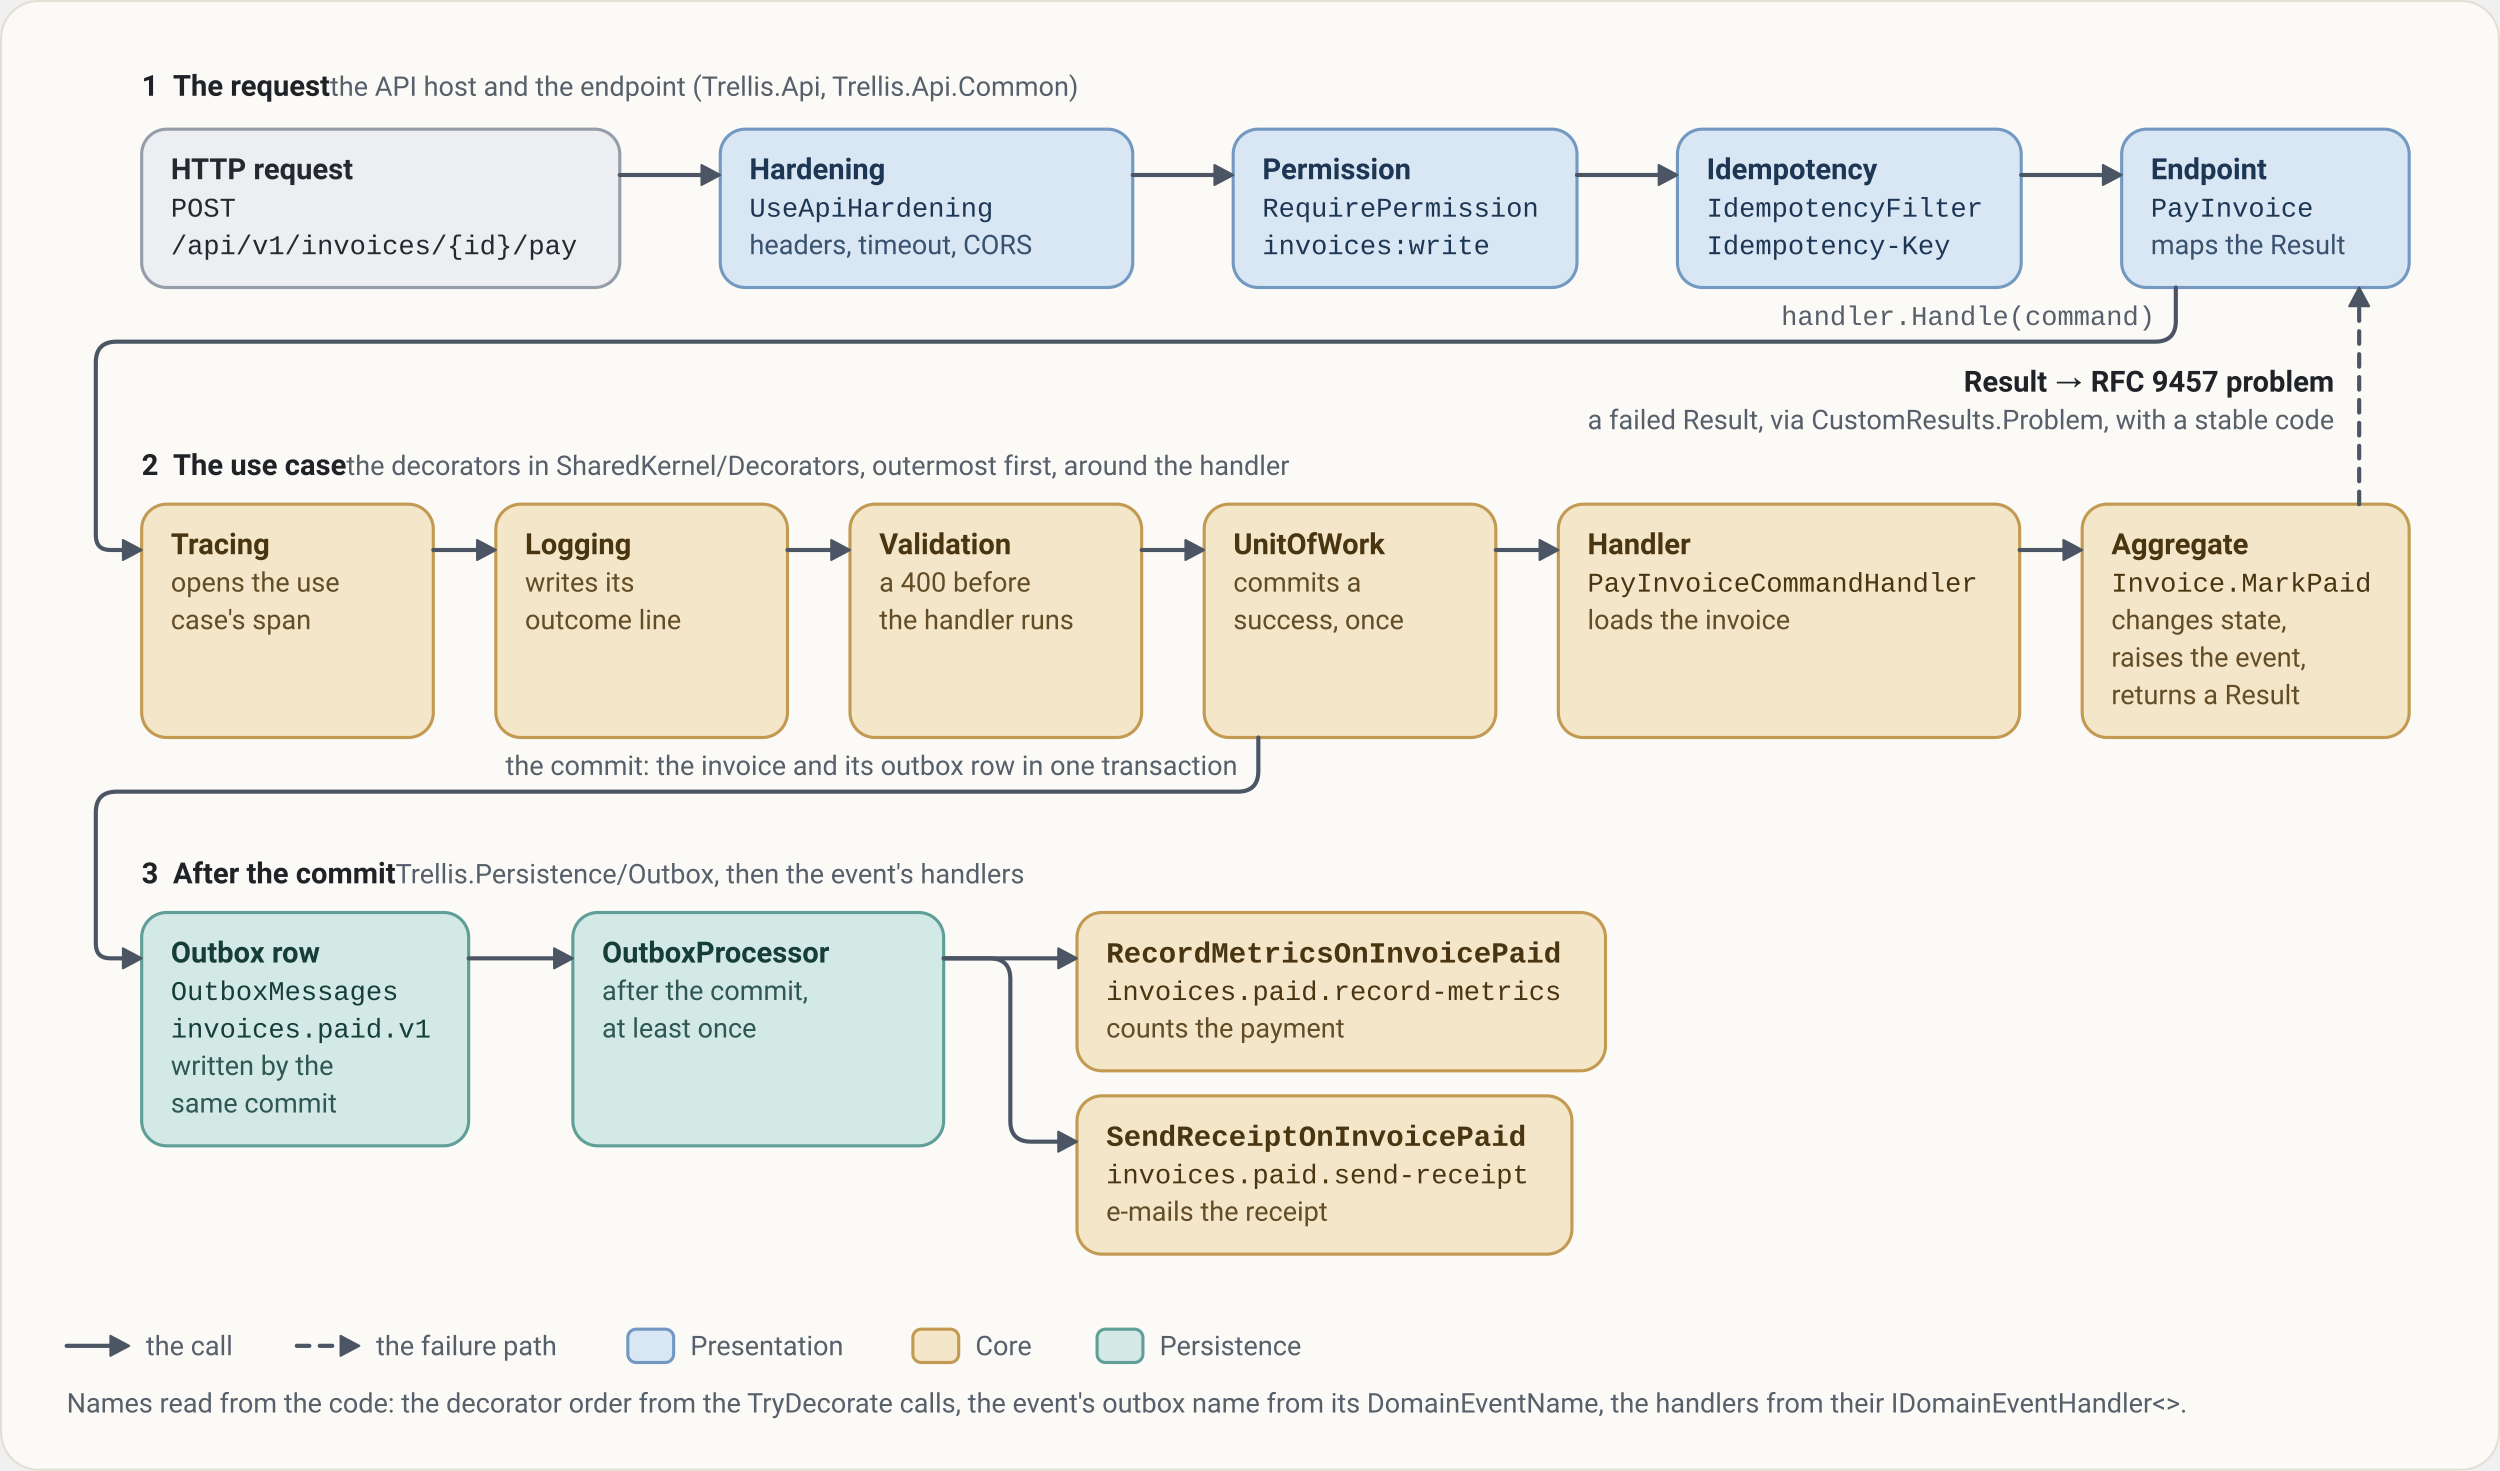
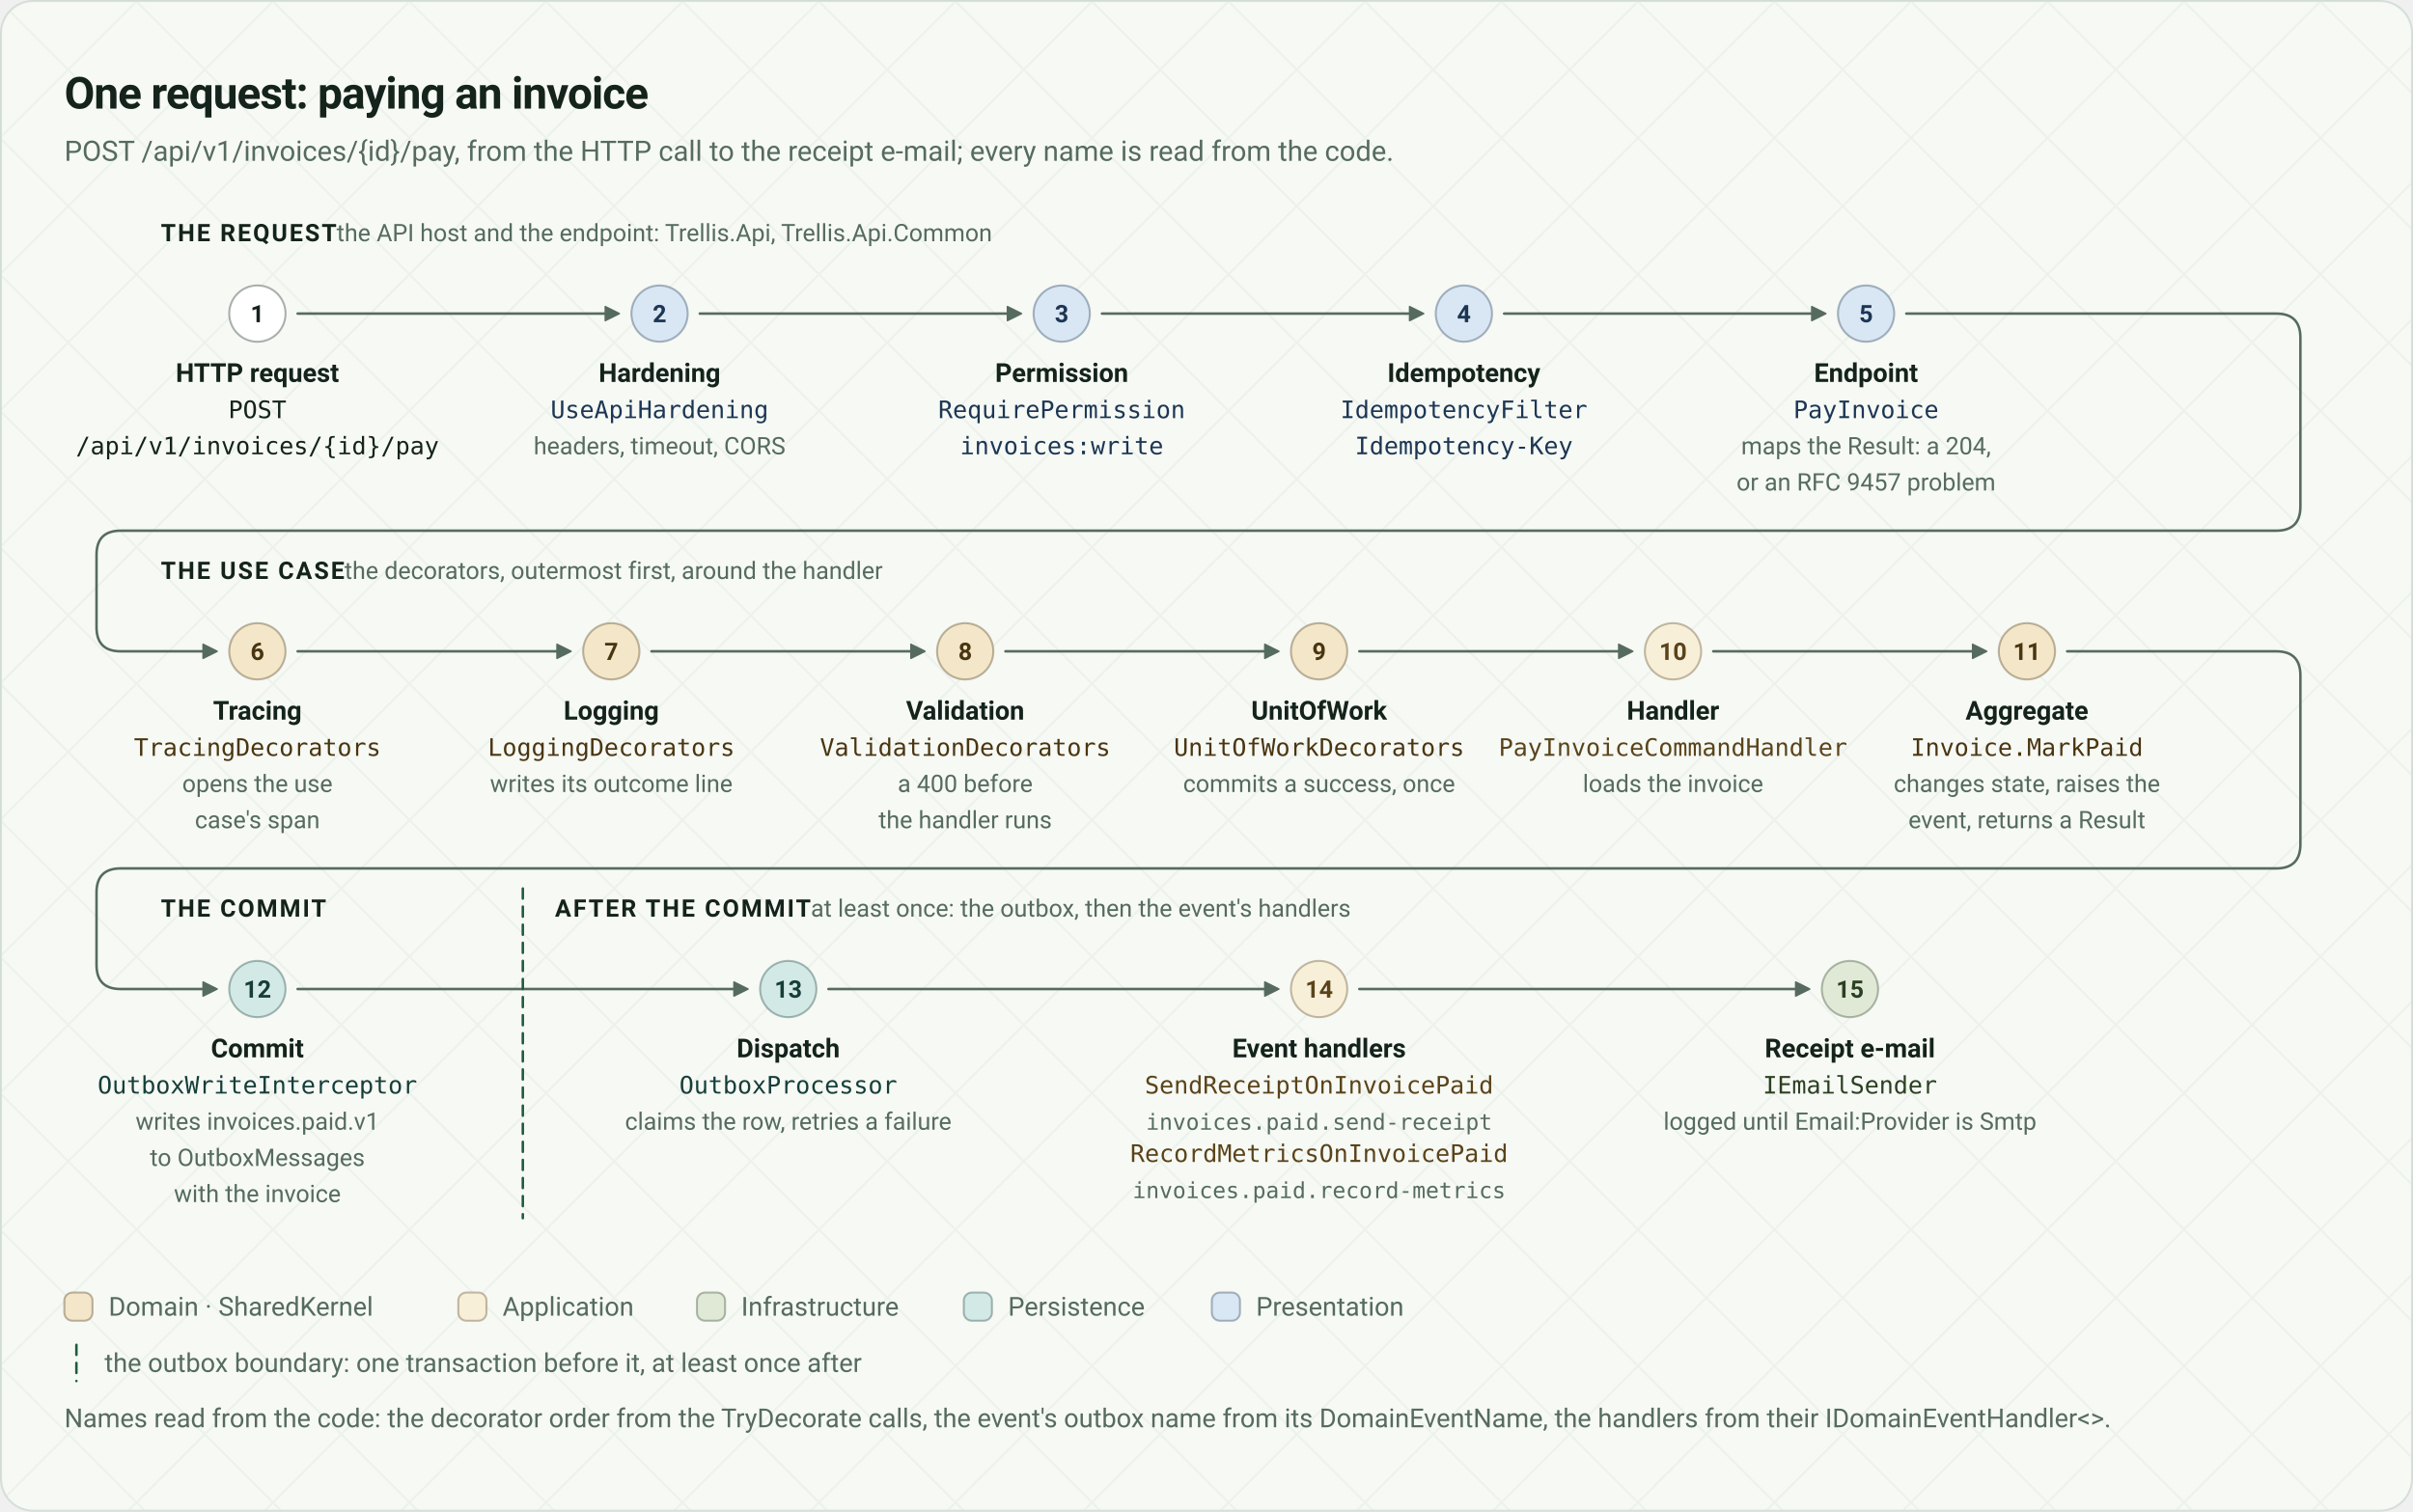
- <svg xmlns="http://www.w3.org/2000/svg" width="1200" height="706" viewBox="0 0 1200 706" role="img" aria-labelledby="title desc">
+ <svg xmlns="http://www.w3.org/2000/svg" width="1200" height="752" viewBox="0 0 1200 752" role="img" aria-labelledby="title desc">
  <style>
-     .m13 { font-family: ui-monospace, SFMono-Regular, "SF Mono", Menlo, Consolas, "Liberation Mono", monospace; font-size: 13px; font-weight: 400 }
-     .m14w600 { font-family: ui-monospace, SFMono-Regular, "SF Mono", Menlo, Consolas, "Liberation Mono", monospace; font-size: 14px; font-weight: 600 }
+     .m11 { font-family: ui-monospace, SFMono-Regular, Menlo, Consolas, monospace; font-size: 11px; font-weight: 400 }
+     .m12 { font-family: ui-monospace, SFMono-Regular, Menlo, Consolas, monospace; font-size: 12px; font-weight: 400 }
+     .s12 { font-family: ui-sans-serif, -apple-system, "Segoe UI", Roboto, Helvetica, Arial, sans-serif; font-size: 12px; font-weight: 400 }
+     .s12w600 { font-family: ui-sans-serif, -apple-system, "Segoe UI", Roboto, Helvetica, Arial, sans-serif; font-size: 12px; font-weight: 600 }
+     .s12w700 { font-family: ui-sans-serif, -apple-system, "Segoe UI", Roboto, Helvetica, Arial, sans-serif; font-size: 12px; font-weight: 700 }
    .s13 { font-family: ui-sans-serif, -apple-system, "Segoe UI", Roboto, Helvetica, Arial, sans-serif; font-size: 13px; font-weight: 400 }
-     .s14w600 { font-family: ui-sans-serif, -apple-system, "Segoe UI", Roboto, Helvetica, Arial, sans-serif; font-size: 14px; font-weight: 600 }
-     .s14w700 { font-family: ui-sans-serif, -apple-system, "Segoe UI", Roboto, Helvetica, Arial, sans-serif; font-size: 14px; font-weight: 700 }
+     .s13w600 { font-family: ui-sans-serif, -apple-system, "Segoe UI", Roboto, Helvetica, Arial, sans-serif; font-size: 13px; font-weight: 600 }
+     .s14 { font-family: ui-sans-serif, -apple-system, "Segoe UI", Roboto, Helvetica, Arial, sans-serif; font-size: 14px; font-weight: 400 }
+     .s22w600 { font-family: ui-sans-serif, -apple-system, "Segoe UI", Roboto, Helvetica, Arial, sans-serif; font-size: 22px; font-weight: 600 }
  </style>
-   <rect x="0.5" y="0.5" width="1199" height="705" rx="18" fill="#fbfaf7" stroke="#e4dfd4" stroke-width="1" />
-   <text class="s14w700" x="68" y="46" fill="#1f2328">1  The request<tspan class="s13" fill="#57606a">  the API host and the endpoint (Trellis.Api, Trellis.Api.Common)</tspan>
+   <defs>
+     <pattern id="lattice" width="48" height="48" patternUnits="userSpaceOnUse" patternTransform="rotate(45)">
+       <path d="M0 0.5 H48 M0.5 0 V48" fill="none" stroke="#1f5c3d" stroke-opacity="0.04" stroke-width="1" />
+     </pattern>
+   </defs>
+   <rect x="0.5" y="0.5" width="1199" height="751" rx="16" fill="#f6f9f4" stroke="#1f5c3d" stroke-width="1" stroke-opacity="0.14" />
+   <rect x="1" y="1" width="1198" height="750" rx="15.5" fill="url(#lattice)" />
+   <text class="s22w600" x="32" y="54" fill="#14231b" letter-spacing="-0.44">One request: paying an invoice</text>
+   <text class="s14" x="32" y="80" fill="#566b5f">POST /api/v1/invoices/{id}/pay, from the HTTP call to the receipt e-mail; every name is read from the code.</text>
+   <text class="s12w600" x="80" y="120" fill="#14231b" letter-spacing="0.96">THE REQUEST<tspan class="s12" fill="#566b5f" letter-spacing="0">   the API host and the endpoint: Trellis.Api, Trellis.Api.Common</tspan>
  </text>
-   <text class="s14w700" x="68" y="228" fill="#1f2328">2  The use case<tspan class="s13" fill="#57606a">  the decorators in SharedKernel/Decorators, outermost first, around the handler</tspan>
+   <text class="s13w600" x="128" y="190" fill="#14231b" text-anchor="middle">HTTP request</text>
+   <text class="m12" x="128" y="208" fill="#14231b" text-anchor="middle">POST</text>
+   <text class="m12" x="128" y="226" fill="#14231b" text-anchor="middle">/api/v1/invoices/{id}/pay</text>
+   <text class="s13w600" x="328" y="190" fill="#14231b" text-anchor="middle">Hardening</text>
+   <text class="m12" x="328" y="208" fill="#1c3654" text-anchor="middle">UseApiHardening</text>
+   <text class="s12" x="328" y="226" fill="#566b5f" text-anchor="middle">headers, timeout, CORS</text>
+   <text class="s13w600" x="528" y="190" fill="#14231b" text-anchor="middle">Permission</text>
+   <text class="m12" x="528" y="208" fill="#1c3654" text-anchor="middle">RequirePermission</text>
+   <text class="m12" x="528" y="226" fill="#1c3654" text-anchor="middle">invoices:write</text>
+   <text class="s13w600" x="728" y="190" fill="#14231b" text-anchor="middle">Idempotency</text>
+   <text class="m12" x="728" y="208" fill="#1c3654" text-anchor="middle">IdempotencyFilter</text>
+   <text class="m12" x="728" y="226" fill="#1c3654" text-anchor="middle">Idempotency-Key</text>
+   <text class="s13w600" x="928" y="190" fill="#14231b" text-anchor="middle">Endpoint</text>
+   <text class="m12" x="928" y="208" fill="#1c3654" text-anchor="middle">PayInvoice</text>
+   <text class="s12" x="928" y="226" fill="#566b5f" text-anchor="middle">maps the Result: a 204,</text>
+   <text class="s12" x="928" y="244" fill="#566b5f" text-anchor="middle">or an RFC 9457 problem</text>
+   <text class="s12w600" x="80" y="288" fill="#14231b" letter-spacing="0.96">THE USE CASE<tspan class="s12" fill="#566b5f" letter-spacing="0">   the decorators, outermost first, around the handler</tspan>
  </text>
-   <text class="s14w700" x="68" y="424" fill="#1f2328">3  After the commit<tspan class="s13" fill="#57606a">  Trellis.Persistence/Outbox, then the event's handlers</tspan>
+   <text class="s13w600" x="128" y="358" fill="#14231b" text-anchor="middle">Tracing</text>
+   <text class="m12" x="128" y="376" fill="#4a3511" text-anchor="middle">TracingDecorators</text>
+   <text class="s12" x="128" y="394" fill="#566b5f" text-anchor="middle">opens the use</text>
+   <text class="s12" x="128" y="412" fill="#566b5f" text-anchor="middle">case's span</text>
+   <text class="s13w600" x="304" y="358" fill="#14231b" text-anchor="middle">Logging</text>
+   <text class="m12" x="304" y="376" fill="#4a3511" text-anchor="middle">LoggingDecorators</text>
+   <text class="s12" x="304" y="394" fill="#566b5f" text-anchor="middle">writes its outcome line</text>
+   <text class="s13w600" x="480" y="358" fill="#14231b" text-anchor="middle">Validation</text>
+   <text class="m12" x="480" y="376" fill="#4a3511" text-anchor="middle">ValidationDecorators</text>
+   <text class="s12" x="480" y="394" fill="#566b5f" text-anchor="middle">a 400 before</text>
+   <text class="s12" x="480" y="412" fill="#566b5f" text-anchor="middle">the handler runs</text>
+   <text class="s13w600" x="656" y="358" fill="#14231b" text-anchor="middle">UnitOfWork</text>
+   <text class="m12" x="656" y="376" fill="#4a3511" text-anchor="middle">UnitOfWorkDecorators</text>
+   <text class="s12" x="656" y="394" fill="#566b5f" text-anchor="middle">commits a success, once</text>
+   <text class="s13w600" x="832" y="358" fill="#14231b" text-anchor="middle">Handler</text>
+   <text class="m12" x="832" y="376" fill="#5a431a" text-anchor="middle">PayInvoiceCommandHandler</text>
+   <text class="s12" x="832" y="394" fill="#566b5f" text-anchor="middle">loads the invoice</text>
+   <text class="s13w600" x="1008" y="358" fill="#14231b" text-anchor="middle">Aggregate</text>
+   <text class="m12" x="1008" y="376" fill="#4a3511" text-anchor="middle">Invoice.MarkPaid</text>
+   <text class="s12" x="1008" y="394" fill="#566b5f" text-anchor="middle">changes state, raises the</text>
+   <text class="s12" x="1008" y="412" fill="#566b5f" text-anchor="middle">event, returns a Result</text>
+   <text class="s12w600" x="80" y="456" fill="#14231b" letter-spacing="0.96">THE COMMIT</text>
+   <text class="s12w600" x="276" y="456" fill="#14231b" letter-spacing="0.96">AFTER THE COMMIT<tspan class="s12" fill="#566b5f" letter-spacing="0">   at least once: the outbox, then the event's handlers</tspan>
  </text>
-   <rect x="68" y="62" width="229.5" height="76" rx="12" fill="#eceef1" stroke="#959ea8" stroke-width="1.5" />
-   <text class="s14w600" x="82" y="86" fill="#24292f">HTTP request</text>
-   <text class="m13" x="82" y="104" fill="#24292f">POST</text>
-   <text class="m13" x="82" y="122" fill="#24292f">/api/v1/invoices/{id}/pay</text>
-   <rect x="345.72" y="62" width="198" height="76" rx="12" fill="#d9e6f3" stroke="#7399c2" stroke-width="1.5" />
-   <text class="s14w600" x="359.72" y="86" fill="#1c3654">Hardening</text>
-   <text class="m13" x="359.72" y="104" fill="#1c3654">UseApiHardening</text>
-   <text class="s13" x="359.72" y="122" fill="#38526f">headers, timeout, CORS</text>
-   <rect x="591.93" y="62" width="165.02" height="76" rx="12" fill="#d9e6f3" stroke="#7399c2" stroke-width="1.5" />
-   <text class="s14w600" x="605.93" y="86" fill="#1c3654">Permission</text>
-   <text class="m13" x="605.93" y="104" fill="#1c3654">RequirePermission</text>
-   <text class="m13" x="605.93" y="122" fill="#1c3654">invoices:write</text>
-   <rect x="805.17" y="62" width="165.02" height="76" rx="12" fill="#d9e6f3" stroke="#7399c2" stroke-width="1.5" />
-   <text class="s14w600" x="819.17" y="86" fill="#1c3654">Idempotency</text>
-   <text class="m13" x="819.17" y="104" fill="#1c3654">IdempotencyFilter</text>
-   <text class="m13" x="819.17" y="122" fill="#1c3654">Idempotency-Key</text>
-   <rect x="1018.4" y="62" width="138" height="76" rx="12" fill="#d9e6f3" stroke="#7399c2" stroke-width="1.5" />
-   <text class="s14w600" x="1032.4" y="86" fill="#1c3654">Endpoint</text>
-   <text class="m13" x="1032.4" y="104" fill="#1c3654">PayInvoice</text>
-   <text class="s13" x="1032.4" y="122" fill="#38526f">maps the Result</text>
-   <rect x="68" y="242" width="140" height="112" rx="12" fill="#f3e6c9" stroke="#c39a52" stroke-width="1.5" />
-   <text class="s14w600" x="82" y="266" fill="#4a3511">Tracing</text>
-   <text class="s13" x="82" y="284" fill="#634d27">opens the use</text>
-   <text class="s13" x="82" y="302" fill="#634d27">case's span</text>
-   <rect x="238" y="242" width="140" height="112" rx="12" fill="#f3e6c9" stroke="#c39a52" stroke-width="1.5" />
-   <text class="s14w600" x="252" y="266" fill="#4a3511">Logging</text>
-   <text class="s13" x="252" y="284" fill="#634d27">writes its</text>
-   <text class="s13" x="252" y="302" fill="#634d27">outcome line</text>
-   <rect x="408" y="242" width="140" height="112" rx="12" fill="#f3e6c9" stroke="#c39a52" stroke-width="1.5" />
-   <text class="s14w600" x="422" y="266" fill="#4a3511">Validation</text>
-   <text class="s13" x="422" y="284" fill="#634d27">a 400 before</text>
-   <text class="s13" x="422" y="302" fill="#634d27">the handler runs</text>
-   <rect x="578" y="242" width="140" height="112" rx="12" fill="#f3e6c9" stroke="#c39a52" stroke-width="1.5" />
-   <text class="s14w600" x="592" y="266" fill="#4a3511">UnitOfWork</text>
-   <text class="s13" x="592" y="284" fill="#634d27">commits a</text>
-   <text class="s13" x="592" y="302" fill="#634d27">success, once</text>
-   <rect x="748" y="242" width="221.44" height="112" rx="12" fill="#f3e6c9" stroke="#c39a52" stroke-width="1.5" />
-   <text class="s14w600" x="762" y="266" fill="#4a3511">Handler</text>
-   <text class="m13" x="762" y="284" fill="#4a3511">PayInvoiceCommandHandler</text>
-   <text class="s13" x="762" y="302" fill="#634d27">loads the invoice</text>
-   <rect x="999.44" y="242" width="156.96" height="112" rx="12" fill="#f3e6c9" stroke="#c39a52" stroke-width="1.5" />
-   <text class="s14w600" x="1013.44" y="266" fill="#4a3511">Aggregate</text>
-   <text class="m13" x="1013.44" y="284" fill="#4a3511">Invoice.MarkPaid</text>
-   <text class="s13" x="1013.44" y="302" fill="#634d27">changes state,</text>
-   <text class="s13" x="1013.44" y="320" fill="#634d27">raises the event,</text>
-   <text class="s13" x="1013.44" y="338" fill="#634d27">returns a Result</text>
-   <rect x="68" y="438" width="156.96" height="112" rx="12" fill="#d3e9e6" stroke="#5f9f97" stroke-width="1.5" />
-   <text class="s14w600" x="82" y="462" fill="#163e39">Outbox row</text>
-   <text class="m13" x="82" y="480" fill="#163e39">OutboxMessages</text>
-   <text class="m13" x="82" y="498" fill="#163e39">invoices.paid.v1</text>
-   <text class="s13" x="82" y="516" fill="#2f5852">written by the</text>
-   <text class="s13" x="82" y="534" fill="#2f5852">same commit</text>
-   <rect x="274.96" y="438" width="178" height="112" rx="12" fill="#d3e9e6" stroke="#5f9f97" stroke-width="1.5" />
-   <text class="s14w600" x="288.96" y="462" fill="#163e39">OutboxProcessor</text>
-   <text class="s13" x="288.96" y="480" fill="#2f5852">after the commit,</text>
-   <text class="s13" x="288.96" y="498" fill="#2f5852">at least once</text>
-   <rect x="516.96" y="438" width="253.68" height="76" rx="12" fill="#f3e6c9" stroke="#c39a52" stroke-width="1.5" />
-   <text class="m14w600" x="530.96" y="462" fill="#4a3511">RecordMetricsOnInvoicePaid</text>
-   <text class="m13" x="530.96" y="480" fill="#4a3511">invoices.paid.record-metrics</text>
-   <text class="s13" x="530.96" y="498" fill="#634d27">counts the payment</text>
-   <rect x="516.96" y="526" width="237.56" height="76" rx="12" fill="#f3e6c9" stroke="#c39a52" stroke-width="1.5" />
-   <text class="m14w600" x="530.96" y="550" fill="#4a3511">SendReceiptOnInvoicePaid</text>
-   <text class="m13" x="530.96" y="568" fill="#4a3511">invoices.paid.send-receipt</text>
-   <text class="s13" x="530.96" y="586" fill="#634d27">e-mails the receipt</text>
-   <path d="M297.5 84 L337.72 84" fill="none" stroke="#4b5563" stroke-width="2" stroke-linecap="round" stroke-linejoin="round" />
-   <path d="M336.72 88.8 L345.72 84 L336.72 79.2 Z" fill="#4b5563" stroke="#4b5563" stroke-width="1" stroke-linecap="round" stroke-linejoin="round" />
-   <path d="M543.72 84 L583.93 84" fill="none" stroke="#4b5563" stroke-width="2" stroke-linecap="round" stroke-linejoin="round" />
-   <path d="M582.93 88.8 L591.93 84 L582.93 79.2 Z" fill="#4b5563" stroke="#4b5563" stroke-width="1" stroke-linecap="round" stroke-linejoin="round" />
-   <path d="M756.95 84 L797.17 84" fill="none" stroke="#4b5563" stroke-width="2" stroke-linecap="round" stroke-linejoin="round" />
-   <path d="M796.17 88.8 L805.17 84 L796.17 79.2 Z" fill="#4b5563" stroke="#4b5563" stroke-width="1" stroke-linecap="round" stroke-linejoin="round" />
-   <path d="M970.19 84 L1010.4 84" fill="none" stroke="#4b5563" stroke-width="2" stroke-linecap="round" stroke-linejoin="round" />
-   <path d="M1009.4 88.8 L1018.4 84 L1009.4 79.2 Z" fill="#4b5563" stroke="#4b5563" stroke-width="1" stroke-linecap="round" stroke-linejoin="round" />
-   <path d="M208 264 L230 264" fill="none" stroke="#4b5563" stroke-width="2" stroke-linecap="round" stroke-linejoin="round" />
-   <path d="M229 268.8 L238 264 L229 259.2 Z" fill="#4b5563" stroke="#4b5563" stroke-width="1" stroke-linecap="round" stroke-linejoin="round" />
-   <path d="M378 264 L400 264" fill="none" stroke="#4b5563" stroke-width="2" stroke-linecap="round" stroke-linejoin="round" />
-   <path d="M399 268.8 L408 264 L399 259.2 Z" fill="#4b5563" stroke="#4b5563" stroke-width="1" stroke-linecap="round" stroke-linejoin="round" />
-   <path d="M548 264 L570 264" fill="none" stroke="#4b5563" stroke-width="2" stroke-linecap="round" stroke-linejoin="round" />
-   <path d="M569 268.8 L578 264 L569 259.2 Z" fill="#4b5563" stroke="#4b5563" stroke-width="1" stroke-linecap="round" stroke-linejoin="round" />
-   <path d="M718 264 L740 264" fill="none" stroke="#4b5563" stroke-width="2" stroke-linecap="round" stroke-linejoin="round" />
-   <path d="M739 268.8 L748 264 L739 259.2 Z" fill="#4b5563" stroke="#4b5563" stroke-width="1" stroke-linecap="round" stroke-linejoin="round" />
-   <path d="M969.44 264 L991.44 264" fill="none" stroke="#4b5563" stroke-width="2" stroke-linecap="round" stroke-linejoin="round" />
-   <path d="M990.44 268.8 L999.44 264 L990.44 259.2 Z" fill="#4b5563" stroke="#4b5563" stroke-width="1" stroke-linecap="round" stroke-linejoin="round" />
-   <path d="M1044.4 138 L1044.4 154 Q1044.4 164 1034.4 164 L56 164 Q46 164 46 174 L46 257 Q46 264 53 264 L60 264" fill="none" stroke="#4b5563" stroke-width="2" stroke-linecap="round" stroke-linejoin="round" />
-   <path d="M59 268.8 L68 264 L59 259.2 Z" fill="#4b5563" stroke="#4b5563" stroke-width="1" stroke-linecap="round" stroke-linejoin="round" />
-   <text class="m13" x="1034.4" y="156" fill="#57606a" text-anchor="end">handler.Handle(command)</text>
-   <path d="M1132.4 242 L1132.4 146" fill="none" stroke="#4b5563" stroke-width="2" stroke-linecap="round" stroke-linejoin="round" stroke-dasharray="6 5" />
-   <path d="M1137.2 147 L1132.4 138 L1127.6 147 Z" fill="#4b5563" stroke="#4b5563" stroke-width="1" stroke-linecap="round" stroke-linejoin="round" />
-   <text class="s14w700" x="1120.4" y="188" fill="#1f2328" text-anchor="end">Result → RFC 9457 problem</text>
-   <text class="s13" x="1120.4" y="206" fill="#57606a" text-anchor="end">a failed Result, via CustomResults.Problem, with a stable code</text>
-   <path d="M604 354 L604 370 Q604 380 594 380 L56 380 Q46 380 46 390 L46 453 Q46 460 53 460 L60 460" fill="none" stroke="#4b5563" stroke-width="2" stroke-linecap="round" stroke-linejoin="round" />
-   <path d="M59 464.8 L68 460 L59 455.2 Z" fill="#4b5563" stroke="#4b5563" stroke-width="1" stroke-linecap="round" stroke-linejoin="round" />
-   <text class="s13" x="594" y="372" fill="#57606a" text-anchor="end">the commit: the invoice and its outbox row in one transaction</text>
-   <path d="M224.96 460 L266.96 460" fill="none" stroke="#4b5563" stroke-width="2" stroke-linecap="round" stroke-linejoin="round" />
-   <path d="M265.96 464.8 L274.96 460 L265.96 455.2 Z" fill="#4b5563" stroke="#4b5563" stroke-width="1" stroke-linecap="round" stroke-linejoin="round" />
-   <path d="M452.96 460 L508.96 460" fill="none" stroke="#4b5563" stroke-width="2" stroke-linecap="round" stroke-linejoin="round" />
-   <path d="M507.96 464.8 L516.96 460 L507.96 455.2 Z" fill="#4b5563" stroke="#4b5563" stroke-width="1" stroke-linecap="round" stroke-linejoin="round" />
-   <path d="M452.96 460 L474.96 460 Q484.96 460 484.96 470 L484.96 538 Q484.96 548 494.96 548 L508.96 548" fill="none" stroke="#4b5563" stroke-width="2" stroke-linecap="round" stroke-linejoin="round" />
-   <path d="M507.96 552.8 L516.96 548 L507.96 543.2 Z" fill="#4b5563" stroke="#4b5563" stroke-width="1" stroke-linecap="round" stroke-linejoin="round" />
-   <path d="M32 646 L54 646" fill="none" stroke="#4b5563" stroke-width="2" stroke-linecap="round" stroke-linejoin="round" />
-   <path d="M53 650.8 L62 646 L53 641.2 Z" fill="#4b5563" stroke="#4b5563" stroke-width="1" stroke-linecap="round" stroke-linejoin="round" />
-   <text class="s13" x="70" y="650.5" fill="#57606a">the call</text>
-   <path d="M142.48 646 L164.48 646" fill="none" stroke="#4b5563" stroke-width="2" stroke-linecap="round" stroke-linejoin="round" stroke-dasharray="6 5" />
-   <path d="M163.48 650.8 L172.48 646 L163.48 641.2 Z" fill="#4b5563" stroke="#4b5563" stroke-width="1" stroke-linecap="round" stroke-linejoin="round" />
-   <text class="s13" x="180.48" y="650.5" fill="#57606a">the failure path</text>
-   <rect x="301.35" y="638" width="22" height="16" rx="4" fill="#d9e6f3" stroke="#7399c2" stroke-width="1.5" />
-   <text class="s13" x="331.35" y="650.5" fill="#57606a">Presentation</text>
-   <rect x="438.17" y="638" width="22" height="16" rx="4" fill="#f3e6c9" stroke="#c39a52" stroke-width="1.5" />
-   <text class="s13" x="468.17" y="650.5" fill="#57606a">Core</text>
-   <rect x="526.6" y="638" width="22" height="16" rx="4" fill="#d3e9e6" stroke="#5f9f97" stroke-width="1.5" />
-   <text class="s13" x="556.6" y="650.5" fill="#57606a">Persistence</text>
-   <text class="s13" x="32" y="678" fill="#57606a">Names read from the code: the decorator order from the TryDecorate calls, the event's outbox name from its DomainEventName, the handlers from their IDomainEventHandler&lt;&gt;.</text>
+   <text class="s13w600" x="128" y="526" fill="#14231b" text-anchor="middle">Commit</text>
+   <text class="m12" x="128" y="544" fill="#163e39" text-anchor="middle">OutboxWriteInterceptor</text>
+   <text class="s12" x="128" y="562" fill="#566b5f" text-anchor="middle">writes invoices.paid.v1</text>
+   <text class="s12" x="128" y="580" fill="#566b5f" text-anchor="middle">to OutboxMessages</text>
+   <text class="s12" x="128" y="598" fill="#566b5f" text-anchor="middle">with the invoice</text>
+   <text class="s13w600" x="392" y="526" fill="#14231b" text-anchor="middle">Dispatch</text>
+   <text class="m12" x="392" y="544" fill="#163e39" text-anchor="middle">OutboxProcessor</text>
+   <text class="s12" x="392" y="562" fill="#566b5f" text-anchor="middle">claims the row, retries a failure</text>
+   <text class="s13w600" x="656" y="526" fill="#14231b" text-anchor="middle">Event handlers</text>
+   <text class="m12" x="656" y="544" fill="#5a431a" text-anchor="middle">SendReceiptOnInvoicePaid</text>
+   <text class="m11" x="656" y="562" fill="#566b5f" text-anchor="middle">invoices.paid.send-receipt</text>
+   <text class="m12" x="656" y="578" fill="#5a431a" text-anchor="middle">RecordMetricsOnInvoicePaid</text>
+   <text class="m11" x="656" y="596" fill="#566b5f" text-anchor="middle">invoices.paid.record-metrics</text>
+   <text class="s13w600" x="920" y="526" fill="#14231b" text-anchor="middle">Receipt e-mail</text>
+   <text class="m12" x="920" y="544" fill="#2b4022" text-anchor="middle">IEmailSender</text>
+   <text class="s12" x="920" y="562" fill="#566b5f" text-anchor="middle">logged until Email:Provider is Smtp</text>
+   <path d="M148 156 L302 156" fill="none" stroke="#566b5f" stroke-width="1.25" stroke-linecap="round" stroke-linejoin="round" />
+   <path d="M301 159.5 L308 156 L301 152.5 Z" fill="#566b5f" stroke="#566b5f" stroke-width="0.75" stroke-linecap="round" stroke-linejoin="round" />
+   <path d="M348 156 L502 156" fill="none" stroke="#566b5f" stroke-width="1.25" stroke-linecap="round" stroke-linejoin="round" />
+   <path d="M501 159.5 L508 156 L501 152.5 Z" fill="#566b5f" stroke="#566b5f" stroke-width="0.75" stroke-linecap="round" stroke-linejoin="round" />
+   <path d="M548 156 L702 156" fill="none" stroke="#566b5f" stroke-width="1.25" stroke-linecap="round" stroke-linejoin="round" />
+   <path d="M701 159.5 L708 156 L701 152.5 Z" fill="#566b5f" stroke="#566b5f" stroke-width="0.75" stroke-linecap="round" stroke-linejoin="round" />
+   <path d="M748 156 L902 156" fill="none" stroke="#566b5f" stroke-width="1.25" stroke-linecap="round" stroke-linejoin="round" />
+   <path d="M901 159.5 L908 156 L901 152.5 Z" fill="#566b5f" stroke="#566b5f" stroke-width="0.75" stroke-linecap="round" stroke-linejoin="round" />
+   <path d="M148 324 L278 324" fill="none" stroke="#566b5f" stroke-width="1.25" stroke-linecap="round" stroke-linejoin="round" />
+   <path d="M277 327.5 L284 324 L277 320.5 Z" fill="#566b5f" stroke="#566b5f" stroke-width="0.75" stroke-linecap="round" stroke-linejoin="round" />
+   <path d="M324 324 L454 324" fill="none" stroke="#566b5f" stroke-width="1.25" stroke-linecap="round" stroke-linejoin="round" />
+   <path d="M453 327.5 L460 324 L453 320.5 Z" fill="#566b5f" stroke="#566b5f" stroke-width="0.75" stroke-linecap="round" stroke-linejoin="round" />
+   <path d="M500 324 L630 324" fill="none" stroke="#566b5f" stroke-width="1.25" stroke-linecap="round" stroke-linejoin="round" />
+   <path d="M629 327.5 L636 324 L629 320.5 Z" fill="#566b5f" stroke="#566b5f" stroke-width="0.75" stroke-linecap="round" stroke-linejoin="round" />
+   <path d="M676 324 L806 324" fill="none" stroke="#566b5f" stroke-width="1.25" stroke-linecap="round" stroke-linejoin="round" />
+   <path d="M805 327.5 L812 324 L805 320.5 Z" fill="#566b5f" stroke="#566b5f" stroke-width="0.75" stroke-linecap="round" stroke-linejoin="round" />
+   <path d="M852 324 L982 324" fill="none" stroke="#566b5f" stroke-width="1.25" stroke-linecap="round" stroke-linejoin="round" />
+   <path d="M981 327.5 L988 324 L981 320.5 Z" fill="#566b5f" stroke="#566b5f" stroke-width="0.75" stroke-linecap="round" stroke-linejoin="round" />
+   <path d="M148 492 L366 492" fill="none" stroke="#566b5f" stroke-width="1.25" stroke-linecap="round" stroke-linejoin="round" />
+   <path d="M365 495.5 L372 492 L365 488.5 Z" fill="#566b5f" stroke="#566b5f" stroke-width="0.75" stroke-linecap="round" stroke-linejoin="round" />
+   <path d="M412 492 L630 492" fill="none" stroke="#566b5f" stroke-width="1.25" stroke-linecap="round" stroke-linejoin="round" />
+   <path d="M629 495.5 L636 492 L629 488.5 Z" fill="#566b5f" stroke="#566b5f" stroke-width="0.75" stroke-linecap="round" stroke-linejoin="round" />
+   <path d="M676 492 L894 492" fill="none" stroke="#566b5f" stroke-width="1.25" stroke-linecap="round" stroke-linejoin="round" />
+   <path d="M893 495.5 L900 492 L893 488.5 Z" fill="#566b5f" stroke="#566b5f" stroke-width="0.75" stroke-linecap="round" stroke-linejoin="round" />
+   <path d="M948 156 L1132 156 Q1144 156 1144 168 L1144 252 Q1144 264 1132 264 L60 264 Q48 264 48 276 L48 312 Q48 324 60 324 L102 324" fill="none" stroke="#566b5f" stroke-width="1.25" stroke-linecap="round" stroke-linejoin="round" />
+   <path d="M101 327.5 L108 324 L101 320.5 Z" fill="#566b5f" stroke="#566b5f" stroke-width="0.75" stroke-linecap="round" stroke-linejoin="round" />
+   <path d="M1028 324 L1132 324 Q1144 324 1144 336 L1144 420 Q1144 432 1132 432 L60 432 Q48 432 48 444 L48 480 Q48 492 60 492 L102 492" fill="none" stroke="#566b5f" stroke-width="1.25" stroke-linecap="round" stroke-linejoin="round" />
+   <path d="M101 495.5 L108 492 L101 488.5 Z" fill="#566b5f" stroke="#566b5f" stroke-width="0.75" stroke-linecap="round" stroke-linejoin="round" />
+   <circle cx="128" cy="156" r="14" fill="#ffffff" stroke="#14231b" stroke-width="1" stroke-opacity="0.35" />
+   <text class="s12w700" x="128" y="160.3" fill="#14231b" text-anchor="middle">1</text>
+   <circle cx="328" cy="156" r="14" fill="#d9e6f3" stroke="#1c3654" stroke-width="1" stroke-opacity="0.35" />
+   <text class="s12w700" x="328" y="160.3" fill="#1c3654" text-anchor="middle">2</text>
+   <circle cx="528" cy="156" r="14" fill="#d9e6f3" stroke="#1c3654" stroke-width="1" stroke-opacity="0.35" />
+   <text class="s12w700" x="528" y="160.3" fill="#1c3654" text-anchor="middle">3</text>
+   <circle cx="728" cy="156" r="14" fill="#d9e6f3" stroke="#1c3654" stroke-width="1" stroke-opacity="0.35" />
+   <text class="s12w700" x="728" y="160.3" fill="#1c3654" text-anchor="middle">4</text>
+   <circle cx="928" cy="156" r="14" fill="#d9e6f3" stroke="#1c3654" stroke-width="1" stroke-opacity="0.35" />
+   <text class="s12w700" x="928" y="160.3" fill="#1c3654" text-anchor="middle">5</text>
+   <circle cx="128" cy="324" r="14" fill="#f3e6c9" stroke="#4a3511" stroke-width="1" stroke-opacity="0.35" />
+   <text class="s12w700" x="128" y="328.3" fill="#4a3511" text-anchor="middle">6</text>
+   <circle cx="304" cy="324" r="14" fill="#f3e6c9" stroke="#4a3511" stroke-width="1" stroke-opacity="0.35" />
+   <text class="s12w700" x="304" y="328.3" fill="#4a3511" text-anchor="middle">7</text>
+   <circle cx="480" cy="324" r="14" fill="#f3e6c9" stroke="#4a3511" stroke-width="1" stroke-opacity="0.35" />
+   <text class="s12w700" x="480" y="328.3" fill="#4a3511" text-anchor="middle">8</text>
+   <circle cx="656" cy="324" r="14" fill="#f3e6c9" stroke="#4a3511" stroke-width="1" stroke-opacity="0.35" />
+   <text class="s12w700" x="656" y="328.3" fill="#4a3511" text-anchor="middle">9</text>
+   <circle cx="832" cy="324" r="14" fill="#f8efd9" stroke="#5a431a" stroke-width="1" stroke-opacity="0.35" />
+   <text class="s12w700" x="832" y="328.3" fill="#5a431a" text-anchor="middle">10</text>
+   <circle cx="1008" cy="324" r="14" fill="#f3e6c9" stroke="#4a3511" stroke-width="1" stroke-opacity="0.35" />
+   <text class="s12w700" x="1008" y="328.3" fill="#4a3511" text-anchor="middle">11</text>
+   <circle cx="128" cy="492" r="14" fill="#d3e9e6" stroke="#163e39" stroke-width="1" stroke-opacity="0.35" />
+   <text class="s12w700" x="128" y="496.3" fill="#163e39" text-anchor="middle">12</text>
+   <circle cx="392" cy="492" r="14" fill="#d3e9e6" stroke="#163e39" stroke-width="1" stroke-opacity="0.35" />
+   <text class="s12w700" x="392" y="496.3" fill="#163e39" text-anchor="middle">13</text>
+   <circle cx="656" cy="492" r="14" fill="#f8efd9" stroke="#5a431a" stroke-width="1" stroke-opacity="0.35" />
+   <text class="s12w700" x="656" y="496.3" fill="#5a431a" text-anchor="middle">14</text>
+   <circle cx="920" cy="492" r="14" fill="#dfe9d6" stroke="#2b4022" stroke-width="1" stroke-opacity="0.35" />
+   <text class="s12w700" x="920" y="496.3" fill="#2b4022" text-anchor="middle">15</text>
+   <line x1="260" y1="442" x2="260" y2="606" stroke="#1f5c3d" stroke-width="1.25" stroke-linecap="round" stroke-dasharray="5 4" />
+   <rect x="32" y="643" width="14" height="14" rx="4" fill="#f3e6c9" stroke="#4a3511" stroke-width="1" stroke-opacity="0.35" />
+   <text class="s13" x="54" y="654.5" fill="#566b5f">Domain · SharedKernel</text>
+   <rect x="227.92" y="643" width="14" height="14" rx="4" fill="#f8efd9" stroke="#5a431a" stroke-width="1" stroke-opacity="0.35" />
+   <text class="s13" x="249.92" y="654.5" fill="#566b5f">Application</text>
+   <rect x="346.59" y="643" width="14" height="14" rx="4" fill="#dfe9d6" stroke="#2b4022" stroke-width="1" stroke-opacity="0.35" />
+   <text class="s13" x="368.59" y="654.5" fill="#566b5f">Infrastructure</text>
+   <rect x="479.3" y="643" width="14" height="14" rx="4" fill="#d3e9e6" stroke="#163e39" stroke-width="1" stroke-opacity="0.35" />
+   <text class="s13" x="501.3" y="654.5" fill="#566b5f">Persistence</text>
+   <rect x="602.64" y="643" width="14" height="14" rx="4" fill="#d9e6f3" stroke="#1c3654" stroke-width="1" stroke-opacity="0.35" />
+   <text class="s13" x="624.64" y="654.5" fill="#566b5f">Presentation</text>
+   <line x1="38" y1="669" x2="38" y2="687" stroke="#1f5c3d" stroke-width="1.25" stroke-linecap="round" stroke-dasharray="5 4" />
+   <text class="s13" x="52" y="682.5" fill="#566b5f">the outbox boundary: one transaction before it, at least once after</text>
+   <text class="s13" x="32" y="710" fill="#566b5f">Names read from the code: the decorator order from the TryDecorate calls, the event's outbox name from its DomainEventName, the handlers from their IDomainEventHandler&lt;&gt;.</text>
</svg>
